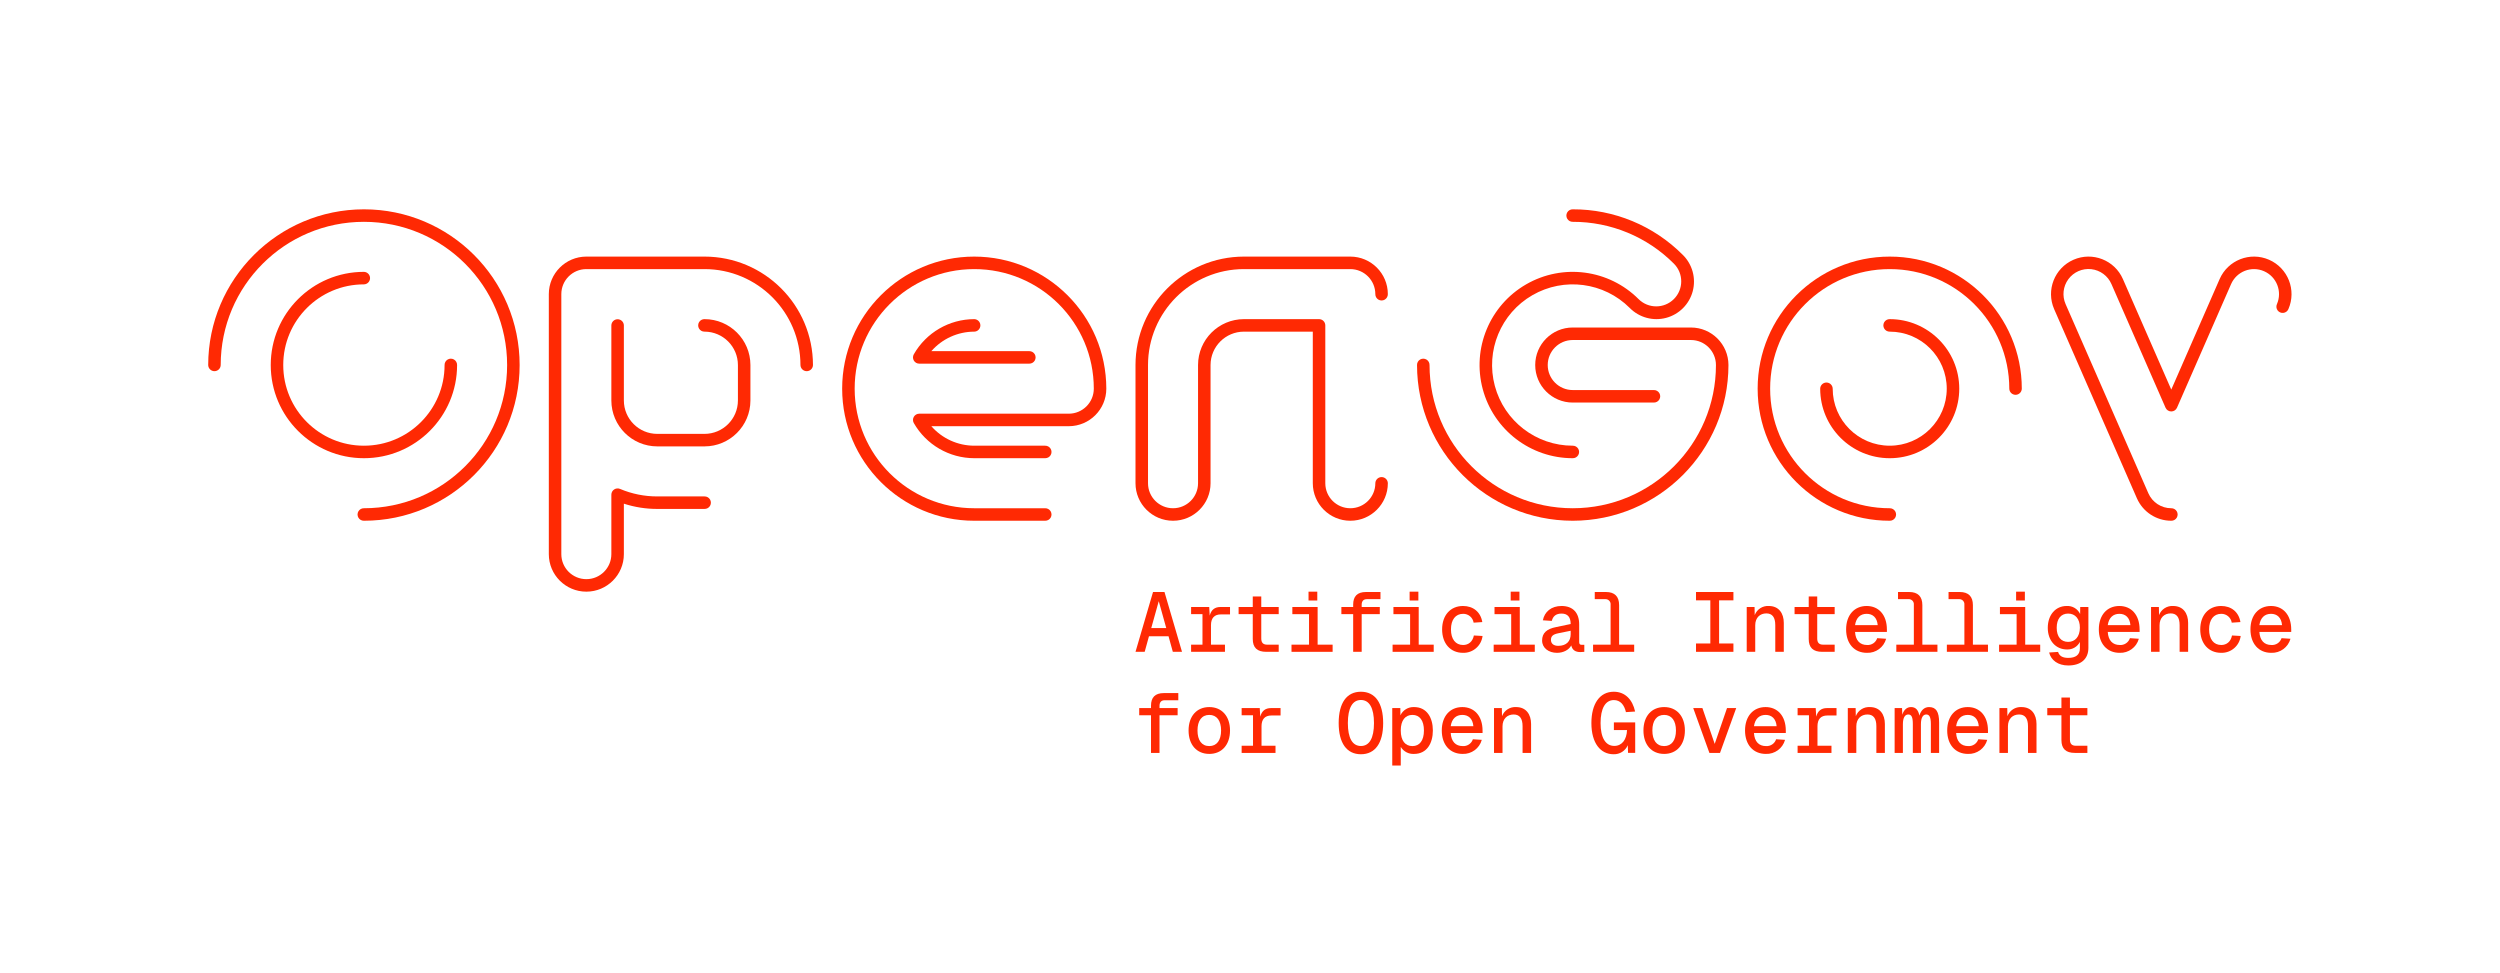
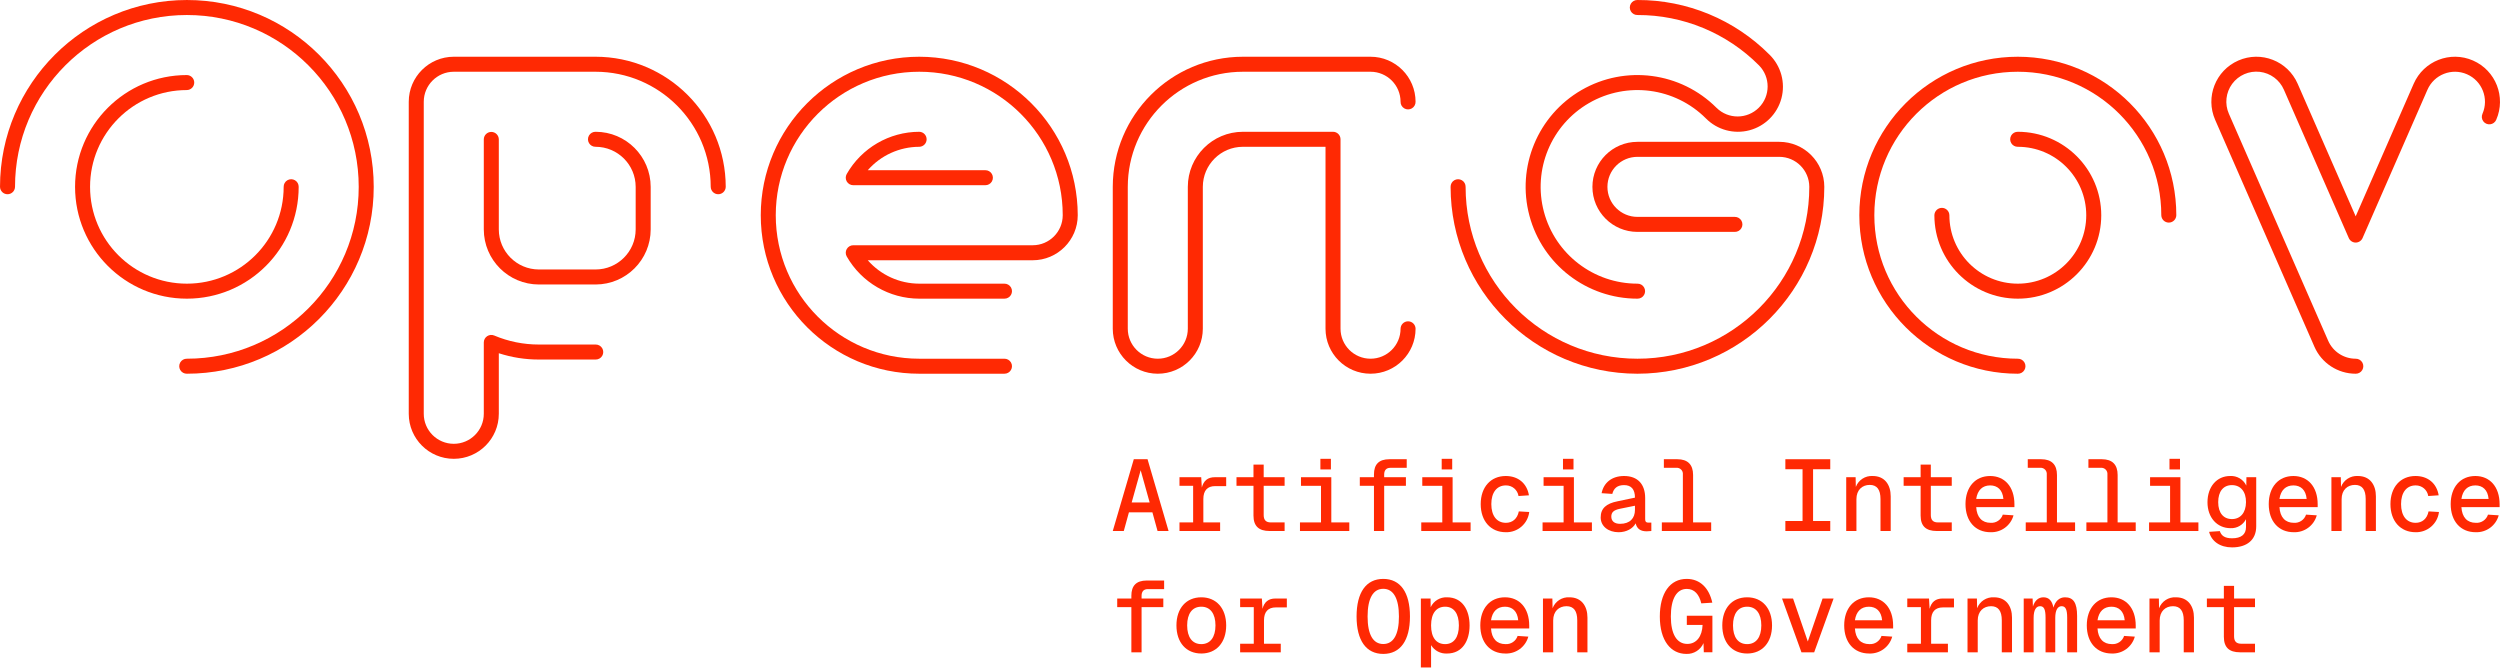
- <svg xmlns="http://www.w3.org/2000/svg" id="f008f712-674d-4a3d-9712-a79984cc69c4" data-name="Layer 1" viewBox="0 0 1200 467">
+ <svg xmlns="http://www.w3.org/2000/svg" id="f008f712-674d-4a3d-9712-a79984cc69c4" data-name="Layer 1" viewBox="99.93 100.47 1000.01 266.99">
  <defs>
    <style>.a981bcd1-6f31-4843-b547-9802c62d4bc6{fill:#ff2903;}</style>
  </defs>
  <path class="a981bcd1-6f31-4843-b547-9802c62d4bc6" d="M219.402,175.216a3.003,3.003,0,1,0-6.005,0,38.72,38.72,0,1,1-38.719-38.719,3.003,3.003,0,0,0,0-6.005,44.723,44.723,0,1,0,44.724,44.724Z" />
  <path class="a981bcd1-6f31-4843-b547-9802c62d4bc6" d="M174.678,100.473a74.827,74.827,0,0,0-74.745,74.743,3.003,3.003,0,0,0,6.005,0,68.74,68.74,0,1,1,68.74,68.74,3.002,3.002,0,1,0,0,6.003,74.743,74.743,0,0,0,0-149.486Z" />
  <path class="a981bcd1-6f31-4843-b547-9802c62d4bc6" d="M754.916,219.939a3.002,3.002,0,1,0,0-6.003,38.72,38.72,0,1,1,27.381-66.099,18.011,18.011,0,1,0,25.469-25.473,74.262,74.262,0,0,0-52.85-21.891,3.003,3.003,0,1,0,0,6.005,68.302,68.302,0,0,1,48.606,20.13,12.009,12.009,0,0,1-16.981,16.985,44.723,44.723,0,1,0-31.625,76.346Z" />
  <path class="a981bcd1-6f31-4843-b547-9802c62d4bc6" d="M754.916,249.96a74.828,74.828,0,0,0,74.743-74.743,18.031,18.031,0,0,0-18.011-18.013H754.916a18.012,18.012,0,0,0,0,36.025h38.93a3.003,3.003,0,1,0,0-6.005H754.916a12.008,12.008,0,1,1,0-24.016h56.732a12.023,12.023,0,0,1,12.008,12.01,68.739,68.739,0,1,1-137.478,0,3.003,3.003,0,1,0-6.005,0A74.828,74.828,0,0,0,754.916,249.96Z" />
  <path class="a981bcd1-6f31-4843-b547-9802c62d4bc6" d="M467.634,159.19a3.003,3.003,0,0,0,0-6.005,33.49,33.49,0,0,0-29.009,16.881,3.002,3.002,0,0,0,2.607,4.489h52.802a3.002,3.002,0,1,0,0-6.003H447.041A27.448,27.448,0,0,1,467.634,159.19Z" />
  <path class="a981bcd1-6f31-4843-b547-9802c62d4bc6" d="M467.634,123.165a63.397,63.397,0,1,0,0,126.794h34.038a3.002,3.002,0,1,0,0-6.003H467.634a57.394,57.394,0,1,1,57.392-57.394,12.021,12.021,0,0,1-12.008,12.008H441.232a3.003,3.003,0,0,0-2.607,4.489,33.486,33.486,0,0,0,29.009,16.879h34.038a3.002,3.002,0,1,0,0-6.003H467.634a27.453,27.453,0,0,1-20.593-9.359h65.977a18.033,18.033,0,0,0,18.013-18.013A63.469,63.469,0,0,0,467.634,123.165Z" />
  <path class="a981bcd1-6f31-4843-b547-9802c62d4bc6" d="M338.175,153.185a3.002,3.002,0,1,0,0,6.003,16.046,16.046,0,0,1,16.027,16.029v17.019A16.046,16.046,0,0,1,338.175,208.263H315.483a16.046,16.046,0,0,1-16.027-16.027V156.186a3.003,3.003,0,0,0-6.005,0v36.05a22.058,22.058,0,0,0,22.032,22.032h22.692a22.056,22.056,0,0,0,22.03-22.032v-17.019A22.055,22.055,0,0,0,338.175,153.185Z" />
  <path class="a981bcd1-6f31-4843-b547-9802c62d4bc6" d="M338.175,123.164H281.443a18.033,18.033,0,0,0-18.011,18.013V265.985a18.012,18.012,0,1,0,36.025,0V241.765a51.652,51.652,0,0,0,16.027,2.522h22.692a3.002,3.002,0,1,0,0-6.003H315.483a45.611,45.611,0,0,1-17.861-3.607,3.003,3.003,0,0,0-4.171,2.767v28.541a12.008,12.008,0,1,1-24.016,0V141.177a12.021,12.021,0,0,1,12.008-12.008h56.732a46.098,46.098,0,0,1,46.046,46.048,3.003,3.003,0,0,0,6.005,0A52.112,52.112,0,0,0,338.175,123.164Z" />
  <path class="a981bcd1-6f31-4843-b547-9802c62d4bc6" d="M1086.733,130.176a12.009,12.009,0,0,1,6.191,15.813,3.002,3.002,0,1,0,5.499,2.41,18.011,18.011,0,1,0-33.002-14.439L1042.209,187.009l-23.21-53.049A18.011,18.011,0,0,0,985.997,148.399l39.711,90.768a18.01,18.01,0,0,0,16.501,10.793,3.002,3.002,0,1,0,0-6.003,12.009,12.009,0,0,1-11.002-7.197l-39.711-90.77a12.008,12.008,0,1,1,22.004-9.622l25.959,59.335a3.002,3.002,0,0,0,5.499,0L1070.92,136.367a12.01,12.01,0,0,1,15.813-6.191Z" />
  <path class="a981bcd1-6f31-4843-b547-9802c62d4bc6" d="M940.442,186.562A33.415,33.415,0,0,0,907.066,153.185a3.003,3.003,0,1,0,0,6.005,27.373,27.373,0,1,1-27.373,27.373,3.002,3.002,0,0,0-6.003,0,33.376,33.376,0,1,0,66.752,0Z" />
  <path class="a981bcd1-6f31-4843-b547-9802c62d4bc6" d="M907.066,243.956a57.394,57.394,0,1,1,57.392-57.394,3.003,3.003,0,0,0,6.005,0A63.397,63.397,0,1,0,907.066,249.96a3.002,3.002,0,1,0,0-6.003Z" />
  <path class="a981bcd1-6f31-4843-b547-9802c62d4bc6" d="M597.091,129.168h51.061a12.021,12.021,0,0,1,12.008,12.008,3.002,3.002,0,1,0,6.003,0,18.03,18.03,0,0,0-18.011-18.011H597.091a52.11,52.11,0,0,0-52.051,52.051v56.73a18.012,18.012,0,1,0,36.025,0v-56.73a16.046,16.046,0,0,1,16.027-16.027h33.05v72.757a18.011,18.011,0,1,0,36.023,0,3.002,3.002,0,0,0-6.003,0,12.008,12.008,0,1,1-24.016,0V156.187a3.002,3.002,0,0,0-3.003-3.003H597.091a22.056,22.056,0,0,0-22.03,22.032v56.73a12.008,12.008,0,1,1-24.016,0v-56.73A46.099,46.099,0,0,1,597.091,129.168Z" />
  <path class="a981bcd1-6f31-4843-b547-9802c62d4bc6" d="M553.452,284.162l-8.411,28.713h4.408l2.062-7.482h9.383l2.062,7.482h4.408l-8.413-28.713Zm-.85,17.308,3.599-12.9,3.599,12.9Z" />
  <path class="a981bcd1-6f31-4843-b547-9802c62d4bc6" d="M580.665,295.484l-.243-4.125h-8.695v3.439h5.46v14.639h-5.46v3.437H587.985v-3.437h-6.713v-9.344c0-3.396,1.617-5.177,4.73-5.177h4.408v-3.558h-4.568C583.09,291.359,581.392,292.695,580.665,295.484Z" />
  <path class="a981bcd1-6f31-4843-b547-9802c62d4bc6" d="M601.325,286.303v5.056H594.53v3.439h6.796v11.89c0,4.206,2.101,6.187,6.471,6.187h5.983v-3.437h-5.541c-1.9,0-2.829-.929-2.829-2.951V294.799h8.369v-3.439h-8.369v-5.056Z" />
  <rect class="a981bcd1-6f31-4843-b547-9802c62d4bc6" x="628.092" y="283.998" width="4.206" height="4.248" />
  <polygon class="a981bcd1-6f31-4843-b547-9802c62d4bc6" points="632.458 291.359 620.328 291.359 620.328 294.798 628.333 294.798 628.333 309.437 619.922 309.437 619.922 312.875 639.657 312.875 639.657 309.437 632.458 309.437 632.458 291.359" />
  <path class="a981bcd1-6f31-4843-b547-9802c62d4bc6" d="M656.073,287.599h6.553v-3.437h-6.958c-4.206,0-6.147,2.103-6.147,6.064v1.133H643.859v3.439h5.661v18.077h4.086V294.798h8.695v-3.439h-8.695v-1.091C653.606,288.609,654.414,287.599,656.073,287.599Z" />
  <rect class="a981bcd1-6f31-4843-b547-9802c62d4bc6" x="676.612" y="283.998" width="4.206" height="4.248" />
  <polygon class="a981bcd1-6f31-4843-b547-9802c62d4bc6" points="680.978 291.359 668.848 291.359 668.848 294.798 676.853 294.798 676.853 309.437 668.442 309.437 668.442 312.875 688.177 312.875 688.177 309.437 680.978 309.437 680.978 291.359" />
  <path class="a981bcd1-6f31-4843-b547-9802c62d4bc6" d="M702.288,294.635a5.02,5.02,0,0,1,5.054,4.246l4.167-.283c-.81-4.853-4.368-7.725-9.263-7.725-6.027,0-10.029,4.449-10.029,11.243s4.003,11.243,10.029,11.243a9.189,9.189,0,0,0,9.381-8.088l-4.163-.241c-.609,3.032-2.631,4.568-5.177,4.568-3.641,0-5.823-2.829-5.823-7.482C696.465,297.468,698.647,294.635,702.288,294.635Z" />
  <polygon class="a981bcd1-6f31-4843-b547-9802c62d4bc6" points="729.498 291.359 717.368 291.359 717.368 294.798 725.375 294.798 725.375 309.437 716.963 309.437 716.963 312.875 736.697 312.875 736.697 309.437 729.498 309.437 729.498 291.359" />
  <rect class="a981bcd1-6f31-4843-b547-9802c62d4bc6" x="725.132" y="283.998" width="4.206" height="4.248" />
  <path class="a981bcd1-6f31-4843-b547-9802c62d4bc6" d="M758.006,308.184v-8.492c0-5.501-2.951-8.82-8.452-8.82-4.936,0-8.169,2.751-8.978,6.877l4.285.285c.567-2.226,1.983-3.518,4.693-3.518,2.912,0,4.366,1.698,4.366,5.013l-6.956,1.457c-4.53.889-6.754,2.833-6.754,6.472,0,3.558,3.115,5.904,7.159,5.904,3.113,0,5.742-1.457,6.835-3.56.484,2.184,1.941,3.196,4.408,3.196a16.625,16.625,0,0,0,1.86-.123v-3.356h-1.214C758.412,309.518,758.006,309.194,758.006,308.184Zm-4.086-3.762c0,3.356-2.02,5.582-5.946,5.582-2.222,0-3.516-1.052-3.516-2.872,0-1.698.89-2.629,3.477-3.155l5.985-1.214Z" />
  <path class="a981bcd1-6f31-4843-b547-9802c62d4bc6" d="M764.673,309.437v3.437h19.735v-3.437h-7.236v-18.968c0-4.165-2.145-6.308-6.309-6.308h-5.379v3.437H770.415a2.428,2.428,0,0,1,2.67,2.668v19.17Z" />
  <polygon class="a981bcd1-6f31-4843-b547-9802c62d4bc6" points="832.041 288.164 832.041 284.161 814.083 284.161 814.083 288.164 820.958 288.164 820.958 308.872 814.083 308.872 814.083 312.874 832.041 312.874 832.041 308.872 825.166 308.872 825.166 288.164 832.041 288.164" />
  <path class="a981bcd1-6f31-4843-b547-9802c62d4bc6" d="M842.51,300.135c0-3.72,2.344-5.703,5.337-5.703,2.872,0,4.287,1.902,4.287,5.624v12.819h4.086V299.004c0-4.612-2.386-8.132-7.199-8.132a6.78,6.78,0,0,0-6.754,4.37l-.081-3.884H838.424v21.516h4.086Z" />
  <path class="a981bcd1-6f31-4843-b547-9802c62d4bc6" d="M868.185,286.303v5.056h-6.794v3.439h6.794v11.89c0,4.206,2.103,6.187,6.47,6.187h5.987v-3.437H875.101c-1.902,0-2.833-.929-2.833-2.951V294.799h8.373v-3.439h-8.373v-5.056Z" />
  <path class="a981bcd1-6f31-4843-b547-9802c62d4bc6" d="M896.003,290.873c-5.985,0-9.867,4.449-9.867,11.243,0,6.835,3.922,11.243,9.988,11.243a9.202,9.202,0,0,0,9.221-6.754l-4.287-.283a4.767,4.767,0,0,1-4.892,3.275c-3.358,0-5.501-2.143-5.742-6.266h15.285v-1.135C905.709,295.082,901.706,290.873,896.003,290.873Zm-5.58,9.182c.524-3.56,2.546-5.42,5.58-5.42,2.872,0,4.975,1.739,5.297,5.42Z" />
  <path class="a981bcd1-6f31-4843-b547-9802c62d4bc6" d="M910.233,309.437v3.437H929.968v-3.437h-7.237v-18.968c0-4.165-2.145-6.308-6.31-6.308h-5.378v3.437h4.932a2.429,2.429,0,0,1,2.672,2.668v19.17Z" />
  <path class="a981bcd1-6f31-4843-b547-9802c62d4bc6" d="M954.228,309.437h-7.237v-18.968c0-4.165-2.145-6.308-6.31-6.308h-5.378v3.437h4.932a2.428,2.428,0,0,1,2.67,2.668v19.17h-8.413v3.437H954.228Z" />
  <polygon class="a981bcd1-6f31-4843-b547-9802c62d4bc6" points="972.101 291.359 959.968 291.359 959.968 294.798 967.975 294.798 967.975 309.437 959.563 309.437 959.563 312.875 979.298 312.875 979.298 309.437 972.101 309.437 972.101 291.359" />
  <rect class="a981bcd1-6f31-4843-b547-9802c62d4bc6" x="967.732" y="283.998" width="4.206" height="4.248" />
  <path class="a981bcd1-6f31-4843-b547-9802c62d4bc6" d="M998.463,294.716a6.724,6.724,0,0,0-6.472-3.843c-5.297,0-9.059,4.248-9.059,10.516,0,6.108,3.843,10.354,9.221,10.354a6.605,6.605,0,0,0,6.187-3.599v3.155c0,2.993-1.981,4.491-5.58,4.491-2.951,0-4.287-1.052-4.894-2.872l-4.287.283c.931,3.76,4.327,6.228,9.182,6.228,5.985,0,9.666-3.034,9.666-8.415V291.359h-3.922ZM992.719,308.103c-3.437,0-5.501-2.508-5.501-6.754,0-4.287,2.024-6.833,5.501-6.833,3.4,0,5.663,2.546,5.622,6.833C998.301,305.595,996.077,308.103,992.719,308.103Z" />
  <path class="a981bcd1-6f31-4843-b547-9802c62d4bc6" d="M1017.304,290.873c-5.985,0-9.867,4.449-9.867,11.243,0,6.835,3.922,11.243,9.988,11.243a9.202,9.202,0,0,0,9.221-6.754l-4.287-.283a4.767,4.767,0,0,1-4.892,3.275c-3.356,0-5.501-2.143-5.744-6.266h15.287v-1.135C1027.009,295.082,1023.006,290.873,1017.304,290.873Zm-5.582,9.182c.526-3.56,2.548-5.42,5.582-5.42,2.872,0,4.975,1.739,5.297,5.42Z" />
  <path class="a981bcd1-6f31-4843-b547-9802c62d4bc6" d="M1043.101,290.872a6.781,6.781,0,0,0-6.754,4.37l-.081-3.884h-3.762v21.516h4.086V300.135c0-3.72,2.344-5.703,5.339-5.703,2.87,0,4.285,1.902,4.285,5.624v12.819h4.086V299.004C1050.3,294.393,1047.914,290.872,1043.101,290.872Z" />
  <path class="a981bcd1-6f31-4843-b547-9802c62d4bc6" d="M1066.188,309.598c-3.641,0-5.823-2.829-5.823-7.482,0-4.649,2.182-7.482,5.823-7.482a5.02,5.02,0,0,1,5.054,4.246l4.167-.283c-.81-4.853-4.37-7.725-9.263-7.725-6.027,0-10.03,4.449-10.03,11.243s4.003,11.243,10.03,11.243a9.189,9.189,0,0,0,9.381-8.088l-4.163-.241C1070.756,308.062,1068.734,309.598,1066.188,309.598Z" />
  <path class="a981bcd1-6f31-4843-b547-9802c62d4bc6" d="M1090.084,290.873c-5.985,0-9.867,4.449-9.867,11.243,0,6.835,3.924,11.243,9.988,11.243a9.202,9.202,0,0,0,9.221-6.754l-4.287-.283a4.767,4.767,0,0,1-4.892,3.275c-3.358,0-5.501-2.143-5.742-6.266h15.285v-1.135C1099.789,295.082,1095.786,290.873,1090.084,290.873Zm-5.58,9.182c.524-3.56,2.546-5.42,5.58-5.42,2.872,0,4.975,1.739,5.297,5.42Z" />
  <path class="a981bcd1-6f31-4843-b547-9802c62d4bc6" d="M552.482,338.746v1.133h-5.661v3.439h5.661v18.076h4.084V343.318h8.695v-3.439H556.566v-1.091c0-1.658.808-2.668,2.467-2.668h6.553V332.682h-6.956C554.423,332.682,552.482,334.785,552.482,338.746Z" />
  <path class="a981bcd1-6f31-4843-b547-9802c62d4bc6" d="M580.463,339.393c-6.027,0-9.95,4.368-9.95,11.243,0,6.877,3.924,11.243,9.95,11.243,5.985,0,9.947-4.366,9.947-11.243C590.41,343.762,586.449,339.393,580.463,339.393Zm0,18.725c-3.641,0-5.663-2.791-5.663-7.482s2.022-7.482,5.663-7.482c3.599,0,5.661,2.791,5.661,7.482S584.063,358.118,580.463,358.118Z" />
  <path class="a981bcd1-6f31-4843-b547-9802c62d4bc6" d="M604.925,344.004l-.243-4.125h-8.695v3.439h5.459v14.639h-5.459V361.395h16.258v-3.437H605.532v-9.344c0-3.396,1.617-5.177,4.73-5.177h4.41v-3.558h-4.57C607.353,339.879,605.653,341.215,604.925,344.004Z" />
  <path class="a981bcd1-6f31-4843-b547-9802c62d4bc6" d="M653.241,332.033c-6.833,0-10.676,5.378-10.676,15.044,0,9.585,3.843,14.963,10.676,14.963,6.835,0,10.678-5.378,10.678-14.963C663.919,337.412,660.076,332.033,653.241,332.033Zm0,26.046c-4.042,0-6.268-3.722-6.268-11.002s2.226-11.081,6.268-11.081c4.044,0,6.27,3.801,6.27,11.081S657.285,358.08,653.241,358.08Z" />
  <path class="a981bcd1-6f31-4843-b547-9802c62d4bc6" d="M678.754,339.392a6.898,6.898,0,0,0-6.551,3.965l-.039-3.479h-3.882v27.584h4.084v-8.938a6.997,6.997,0,0,0,6.389,3.356c6.189,0,9.019-5.177,9.019-11.243C687.773,344.569,684.943,339.392,678.754,339.392Zm-.767,18.727c-3.437,0-5.622-2.508-5.622-7.482,0-4.975,2.226-7.484,5.622-7.484,3.439,0,5.501,2.67,5.501,7.484S681.426,358.119,677.987,358.119Z" />
  <path class="a981bcd1-6f31-4843-b547-9802c62d4bc6" d="M701.923,339.393c-5.985,0-9.867,4.449-9.867,11.243,0,6.835,3.924,11.243,9.988,11.243a9.202,9.202,0,0,0,9.221-6.754l-4.285-.283a4.771,4.771,0,0,1-4.894,3.275c-3.356,0-5.501-2.143-5.742-6.266h15.285v-1.135C711.629,343.602,707.626,339.393,701.923,339.393Zm-5.58,9.182c.524-3.56,2.546-5.42,5.58-5.42,2.872,0,4.975,1.739,5.297,5.42Z" />
  <path class="a981bcd1-6f31-4843-b547-9802c62d4bc6" d="M727.72,339.392a6.781,6.781,0,0,0-6.754,4.37l-.081-3.884h-3.762v21.516h4.086V348.655c0-3.72,2.344-5.703,5.339-5.703,2.87,0,4.285,1.902,4.285,5.624v12.819h4.086V347.524C734.919,342.913,732.533,339.392,727.72,339.392Z" />
  <path class="a981bcd1-6f31-4843-b547-9802c62d4bc6" d="M774.662,350.434h6.31c-.16,4.572-2.425,7.604-6.106,7.604-4.206,0-6.592-3.924-6.592-10.961,0-7.076,2.305-11.04,6.389-11.04,3.076,0,4.975,2.265,5.786,5.782l4.408-.283c-1.255-5.742-4.813-9.504-10.231-9.504-6.756,0-10.759,5.784-10.759,15.044,0,9.749,4.448,14.963,10.636,14.963a7.163,7.163,0,0,0,6.835-4.327l.121,3.68h3.437v-14.639H774.662Z" />
  <path class="a981bcd1-6f31-4843-b547-9802c62d4bc6" d="M798.801,339.393c-6.027,0-9.948,4.368-9.948,11.243,0,6.877,3.922,11.243,9.948,11.243,5.987,0,9.95-4.366,9.95-11.243C808.751,343.762,804.788,339.393,798.801,339.393Zm0,18.725c-3.639,0-5.663-2.791-5.663-7.482s2.024-7.482,5.663-7.482c3.599,0,5.661,2.791,5.661,7.482S802.4,358.118,798.801,358.118Z" />
  <polygon class="a981bcd1-6f31-4843-b547-9802c62d4bc6" points="823.061 357.068 817.157 339.879 812.749 339.879 820.513 361.395 825.609 361.395 833.375 339.879 828.967 339.879 823.061 357.068" />
  <path class="a981bcd1-6f31-4843-b547-9802c62d4bc6" d="M847.484,339.393c-5.985,0-9.867,4.449-9.867,11.243,0,6.835,3.922,11.243,9.988,11.243a9.202,9.202,0,0,0,9.221-6.754l-4.287-.283a4.767,4.767,0,0,1-4.892,3.275c-3.358,0-5.501-2.143-5.744-6.266H857.189v-1.135C857.189,343.602,853.186,339.393,847.484,339.393Zm-5.582,9.182c.526-3.56,2.548-5.42,5.582-5.42,2.872,0,4.975,1.739,5.297,5.42Z" />
  <path class="a981bcd1-6f31-4843-b547-9802c62d4bc6" d="M871.783,344.004l-.241-4.125h-8.695v3.439h5.46v14.639h-5.46V361.395h16.258v-3.437H872.39v-9.344c0-3.396,1.617-5.177,4.732-5.177h4.41v-3.558h-4.572C874.211,339.879,872.513,341.215,871.783,344.004Z" />
  <path class="a981bcd1-6f31-4843-b547-9802c62d4bc6" d="M897.541,339.392a6.78,6.78,0,0,0-6.754,4.37l-.081-3.884h-3.762v21.516h4.086V348.655c0-3.72,2.344-5.703,5.337-5.703,2.872,0,4.287,1.902,4.287,5.624v12.819h4.086V347.524C904.74,342.913,902.354,339.392,897.541,339.392Z" />
  <path class="a981bcd1-6f31-4843-b547-9802c62d4bc6" d="M925.926,339.392c-2.226,0-3.884,1.538-4.612,4.125-.526-2.708-1.779-4.125-4.003-4.125-2.022,0-3.479,1.336-4.208,3.683l-.119-3.196h-3.56v21.516h3.963V347.643c0-3.273,1.05-4.691,2.587-4.691,1.577,0,2.186,1.295,2.186,4.612v13.831h3.88V347.643c0-3.273,1.052-4.691,2.55-4.691,1.496,0,2.222,1.174,2.222,4.612v13.831H930.779V346.876C930.779,341.579,929.283,339.392,925.926,339.392Z" />
  <path class="a981bcd1-6f31-4843-b547-9802c62d4bc6" d="M944.524,339.393c-5.985,0-9.867,4.449-9.867,11.243,0,6.835,3.924,11.243,9.988,11.243a9.202,9.202,0,0,0,9.221-6.754l-4.287-.283a4.767,4.767,0,0,1-4.892,3.275c-3.356,0-5.501-2.143-5.744-6.266H954.229v-1.135C954.229,343.602,950.226,339.393,944.524,339.393Zm-5.582,9.182c.526-3.56,2.548-5.42,5.582-5.42,2.872,0,4.975,1.739,5.297,5.42Z" />
  <path class="a981bcd1-6f31-4843-b547-9802c62d4bc6" d="M970.321,339.392a6.78,6.78,0,0,0-6.754,4.37l-.081-3.884h-3.762v21.516h4.086V348.655c0-3.72,2.344-5.703,5.339-5.703,2.87,0,4.285,1.902,4.285,5.624v12.819h4.086V347.524C977.52,342.913,975.134,339.392,970.321,339.392Z" />
  <path class="a981bcd1-6f31-4843-b547-9802c62d4bc6" d="M993.569,334.823H989.485v5.056h-6.794v3.439H989.485v11.89c0,4.206,2.103,6.187,6.47,6.187h5.987v-3.437h-5.541c-1.902,0-2.833-.929-2.833-2.951V343.319h8.373v-3.439h-8.373Z" />
</svg>
